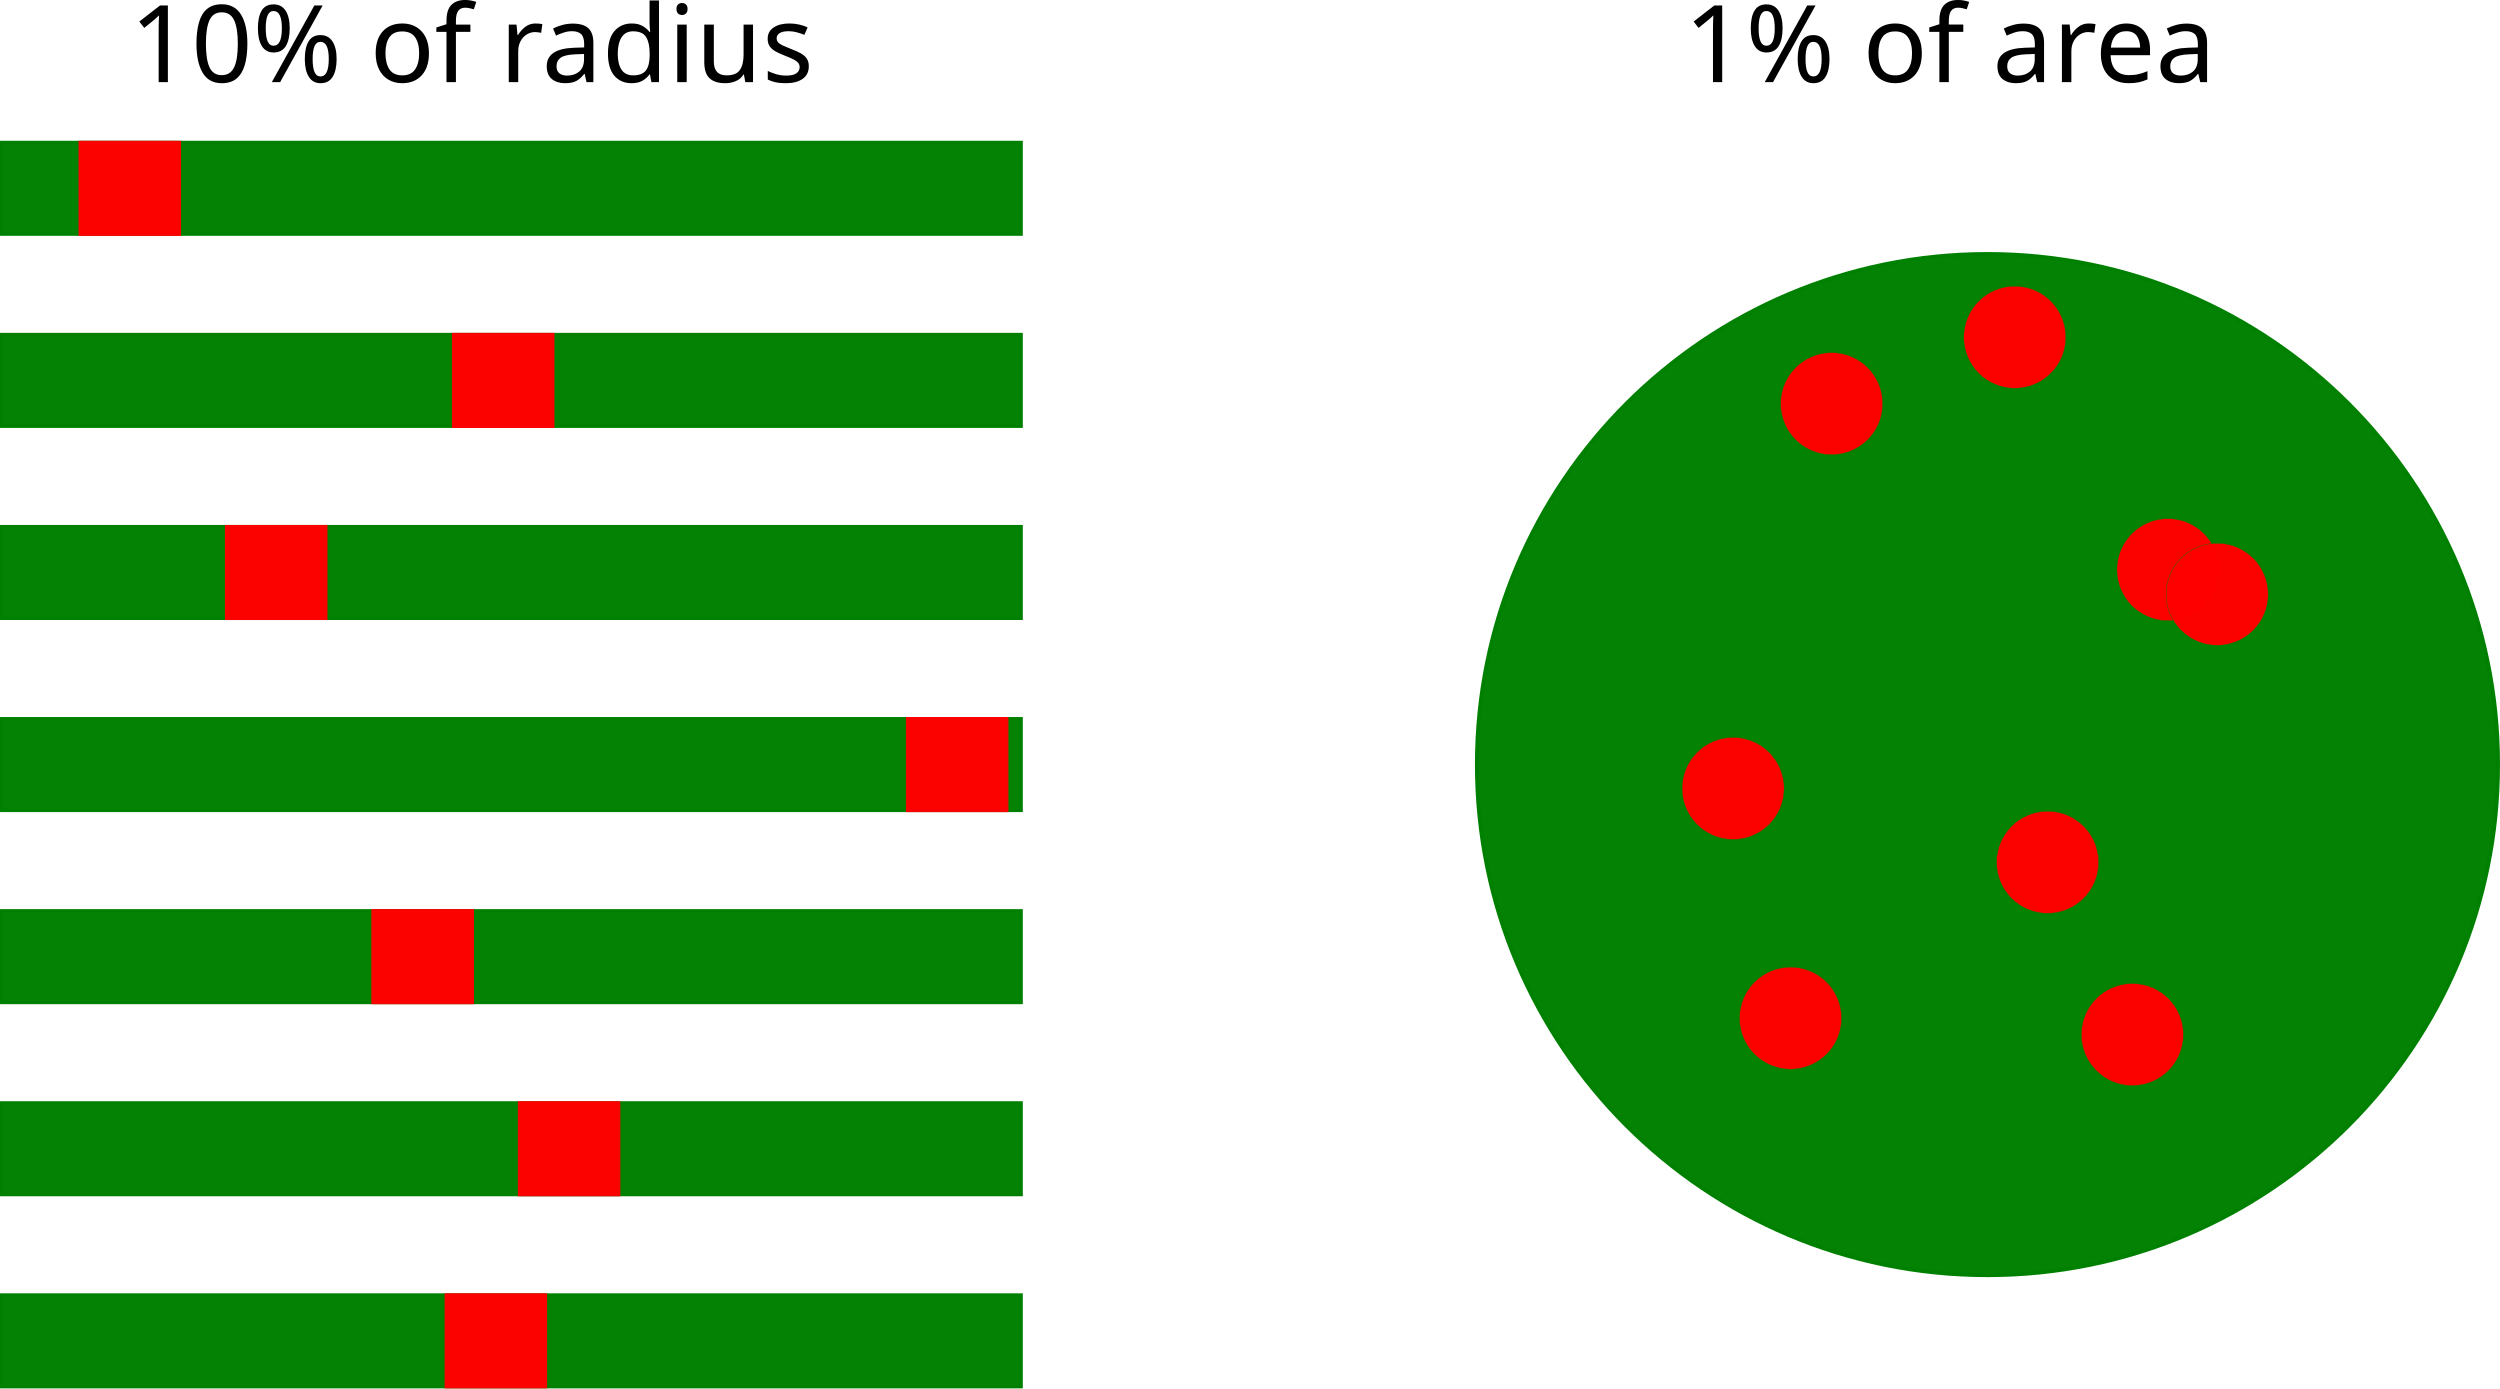
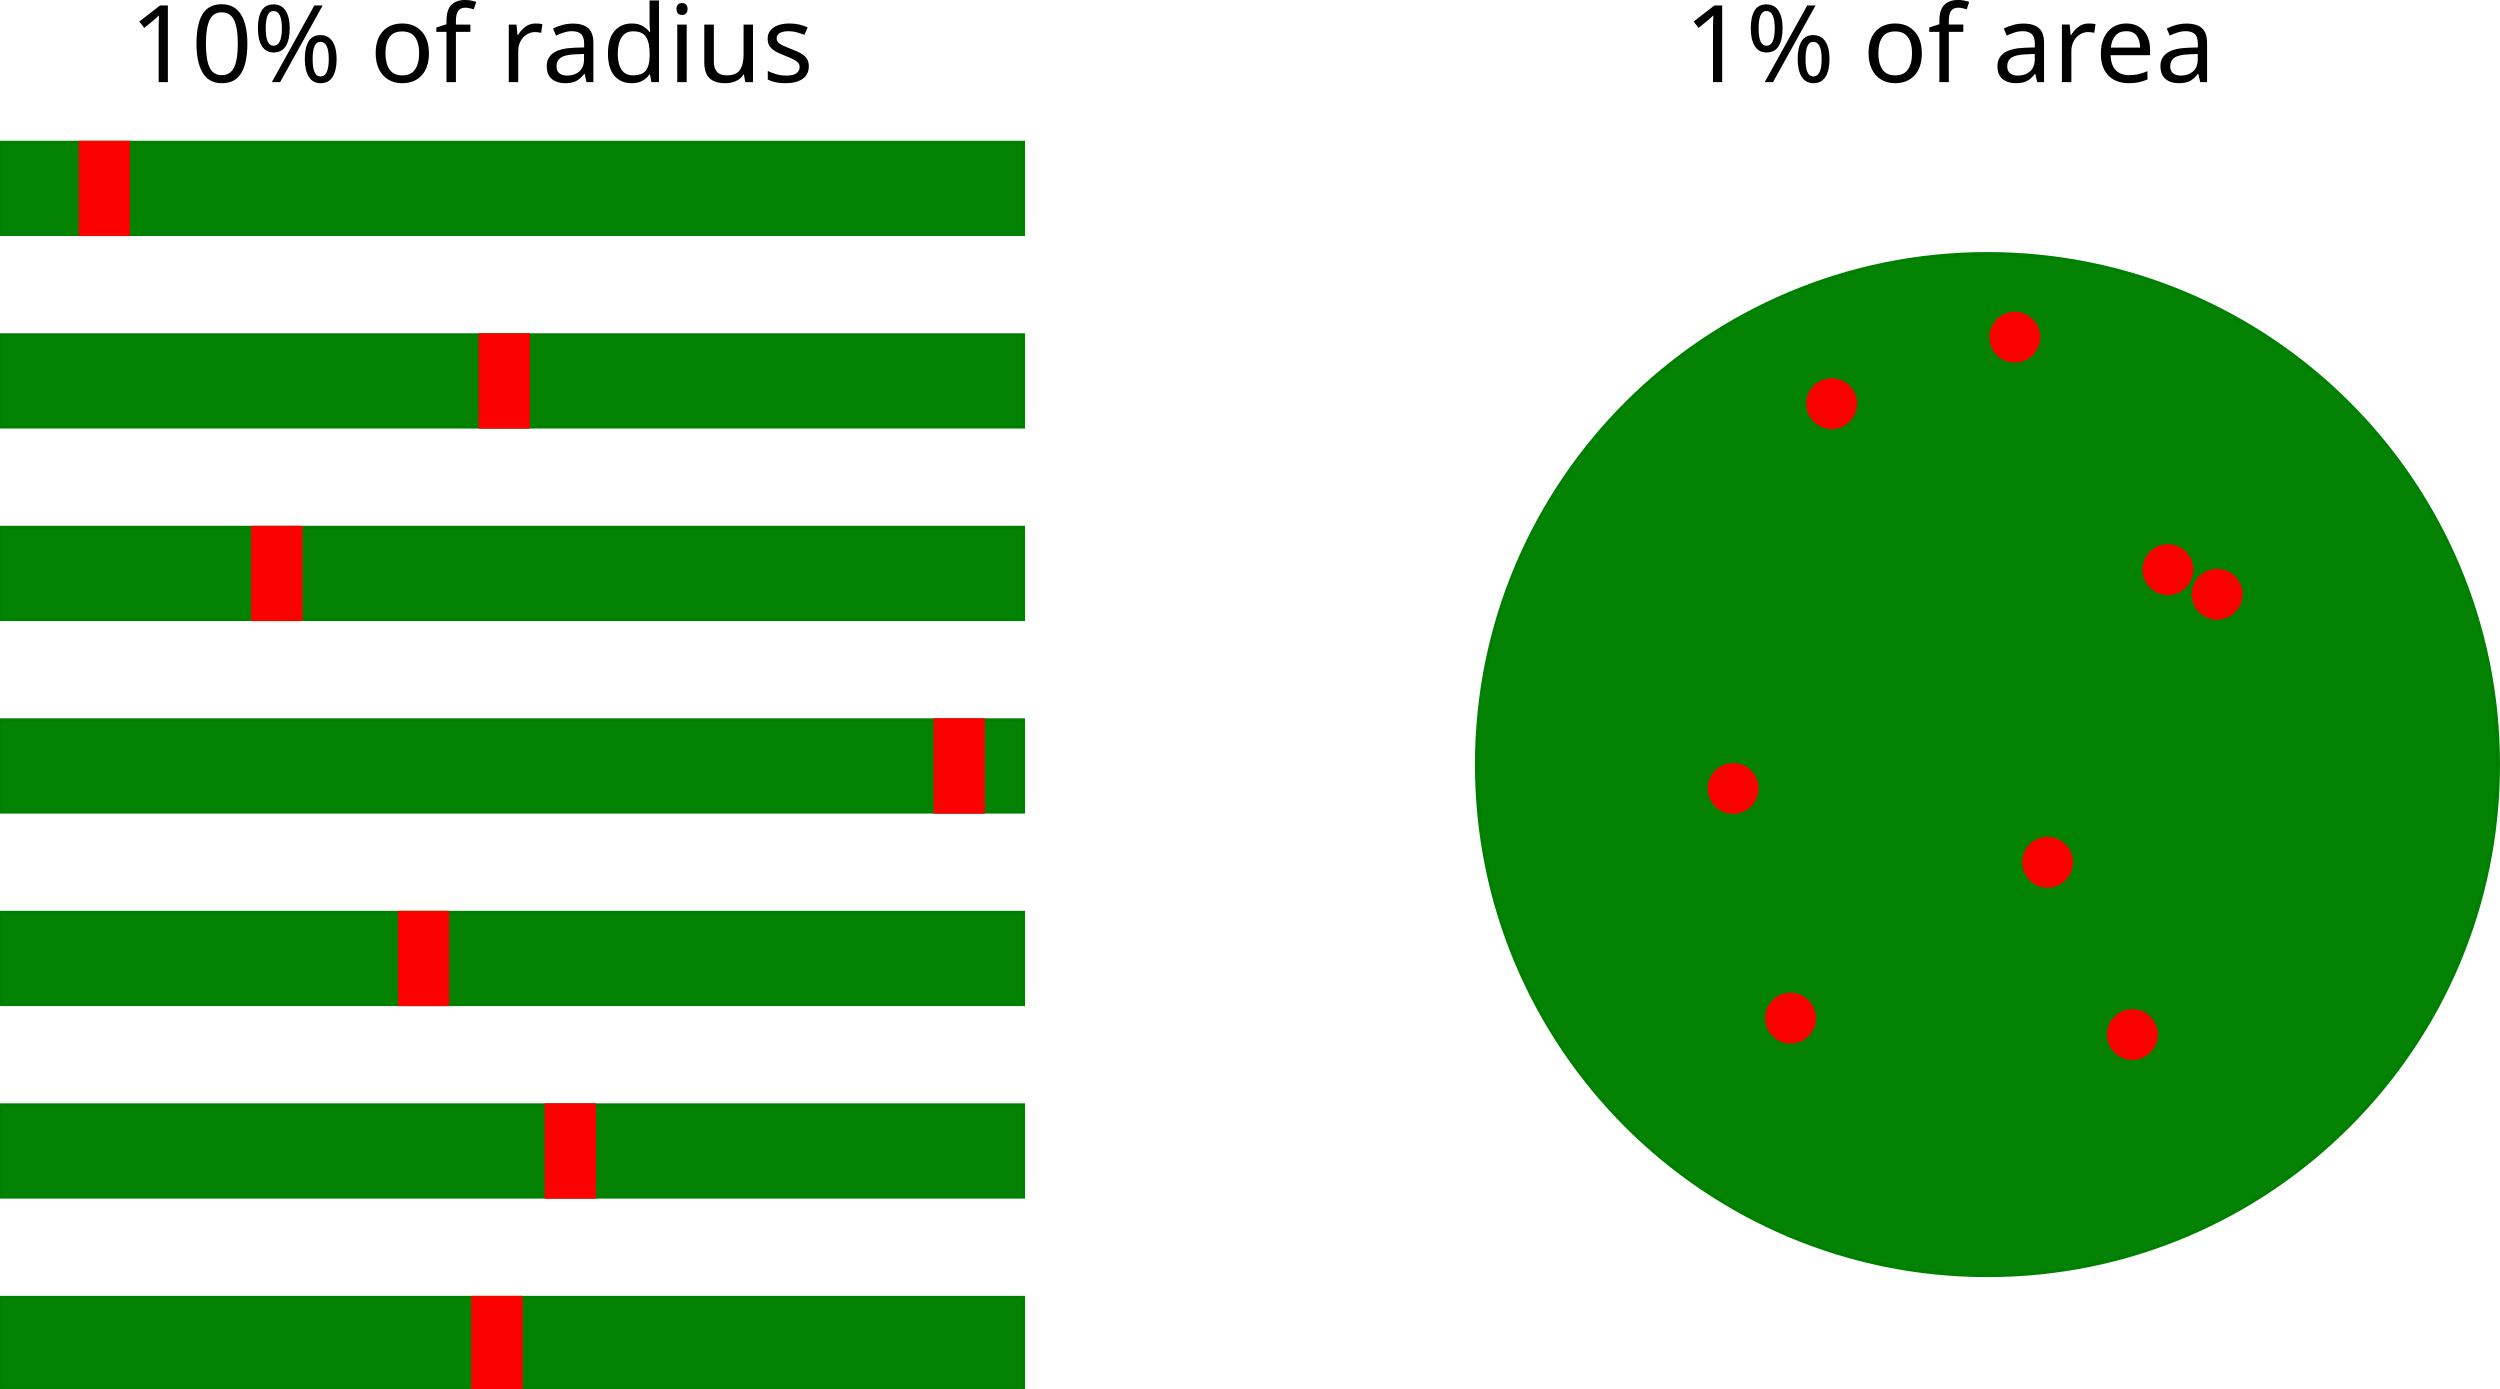
<svg xmlns="http://www.w3.org/2000/svg" xmlns:ns1="https://launchpad.net/jessyink" viewBox="0 0 682.878 379.244" height="379.244" width="682.878" id="svg1275" version="1.1">
  <defs id="defs1279">
    <marker style="overflow:visible" id="Arrow1Lend" refX="0" refY="0" orient="auto">
      <path transform="matrix(-0.8,0,0,-0.8,-10,0)" style="fill:#000000;fill-opacity:1;fill-rule:evenodd;stroke:#000000;stroke-width:1pt;stroke-opacity:1" d="M 0,0 5,-5 -12.5,0 5,5 Z" id="path1614" />
    </marker>
  </defs>
  <text xml:space="preserve" style="font-style:normal;font-weight:normal;font-size:29.333px;line-height:1.25;font-family:sans-serif;display:inline;fill:#000000;fill-opacity:1;stroke:none" x="35.45" y="22.43" id="text1326" ns1:effectIn="name:appear;order:3;length:800">
    <tspan id="tspan1324" x="35.45" y="22.43">10% of radius</tspan>
  </text>
-   <g transform="translate(-75.63586,-15.45428)" id="g3118">
+   <g transform="matrix(1.002203,0,0,1.002203,-75.80249,-15.57304)" id="g3118">
    <g id="g3012">
      <rect style="display:inline;fill:#008000;fill-opacity:0.984;stroke:#008000;stroke-width:0.855" id="rect1307" width="278.529" height="25.106" x="76.064" y="54.332" />
-       <rect y="54.041" x="97.219" height="25.699" width="27.727" id="rect1307-2" style="display:inline;fill:#ff0000;fill-opacity:0.984;stroke:#ff0000;stroke-width:0.273" />
+       <rect y="54.001" x="97.178" height="25.78" width="13.776" id="rect1307-2" style="display:inline;fill:#ff0000;fill-opacity:0.984;stroke:#ff0000;stroke-width:0.193" />
    </g>
    <rect style="display:inline;fill:#008000;fill-opacity:0.984;stroke:#008000;stroke-width:0.855" id="rect1307-3" width="278.529" height="25.106" x="76.064" y="106.803" />
-     <rect y="106.511" x="199.219" height="25.699" width="27.727" id="rect1307-2-9" style="display:inline;fill:#ff0000;fill-opacity:0.984;stroke:#ff0000;stroke-width:0.273" />
+     <rect y="106.471" x="206.179" height="25.779" width="13.807" id="rect1307-2-9" style="display:inline;fill:#ff0000;fill-opacity:0.984;stroke:#ff0000;stroke-width:0.193" />
    <rect style="display:inline;fill:#008000;fill-opacity:0.984;stroke:#008000;stroke-width:0.855" id="rect1307-37" width="278.529" height="25.106" x="76.064" y="159.273" />
-     <rect y="158.982" x="137.219" height="25.699" width="27.727" id="rect1307-2-5" style="display:inline;fill:#ff0000;fill-opacity:0.984;stroke:#ff0000;stroke-width:0.273" />
+     <rect y="158.942" x="144.179" height="25.779" width="13.807" id="rect1307-2-5" style="display:inline;fill:#ff0000;fill-opacity:0.984;stroke:#ff0000;stroke-width:0.193" />
    <rect style="display:inline;fill:#008000;fill-opacity:0.984;stroke:#008000;stroke-width:0.855" id="rect1307-21" width="278.529" height="25.106" x="76.064" y="211.743" />
-     <rect y="211.452" x="323.219" height="25.699" width="27.727" id="rect1307-2-8" style="display:inline;fill:#ff0000;fill-opacity:0.984;stroke:#ff0000;stroke-width:0.273" />
+     <rect y="211.412" x="330.179" height="25.779" width="13.807" id="rect1307-2-8" style="display:inline;fill:#ff0000;fill-opacity:0.984;stroke:#ff0000;stroke-width:0.193" />
    <rect style="display:inline;fill:#008000;fill-opacity:0.984;stroke:#008000;stroke-width:0.855" id="rect1307-5" width="278.529" height="25.106" x="76.064" y="264.213" />
-     <rect y="263.922" x="177.219" height="25.699" width="27.727" id="rect1307-2-58" style="display:inline;fill:#ff0000;fill-opacity:0.984;stroke:#ff0000;stroke-width:0.273" />
+     <rect y="263.882" x="184.179" height="25.779" width="13.807" id="rect1307-2-58" style="display:inline;fill:#ff0000;fill-opacity:0.984;stroke:#ff0000;stroke-width:0.193" />
    <rect style="display:inline;fill:#008000;fill-opacity:0.984;stroke:#008000;stroke-width:0.855" id="rect1307-6" width="278.529" height="25.106" x="76.064" y="316.683" />
-     <rect y="316.392" x="217.219" height="25.699" width="27.727" id="rect1307-2-7" style="display:inline;fill:#ff0000;fill-opacity:0.984;stroke:#ff0000;stroke-width:0.273" />
+     <rect y="316.352" x="224.179" height="25.779" width="13.807" id="rect1307-2-7" style="display:inline;fill:#ff0000;fill-opacity:0.984;stroke:#ff0000;stroke-width:0.193" />
    <rect style="display:inline;fill:#008000;fill-opacity:0.984;stroke:#008000;stroke-width:0.855" id="rect1307-4" width="278.529" height="25.106" x="76.064" y="369.154" />
-     <rect y="368.862" x="197.219" height="25.699" width="27.727" id="rect1307-2-1" style="display:inline;fill:#ff0000;fill-opacity:0.984;stroke:#ff0000;stroke-width:0.273" />
+     <rect y="368.822" x="204.179" height="25.779" width="13.807" id="rect1307-2-1" style="display:inline;fill:#ff0000;fill-opacity:0.984;stroke:#ff0000;stroke-width:0.193" />
  </g>
  <g transform="translate(-75.63586,-15.45428)" id="layer2" ns1:masterSlide="masterSlide" />
  <g transform="translate(-75.63586,-15.45428)" id="layer3" style="display:inline">
    <ellipse style="fill:#008000;fill-opacity:0.984;stroke:#008000;stroke-width:1.061" id="path1455" cx="618.514" cy="224.302" rx="139.469" ry="139.469" ns1:effectIn="name:appear;order:1;length:300" />
-     <ellipse ry="13.947" rx="13.947" cy="125.719" cx="575.956" id="path1455-5" style="fill:#ff0000;fill-opacity:0.984;stroke:#008000;stroke-width:0.106" ns1:effectIn="name:fade;order:1;length:800" ns1:effectOut="name:fade;order:2;length:800" />
+     <ellipse ry="6.973" rx="6.973" cy="125.719" cx="575.956" id="path1455-5" style="fill:#ff0000;fill-opacity:0.984;stroke:#008000;stroke-width:0.053" ns1:effectIn="name:fade;order:1;length:800" ns1:effectOut="name:fade;order:2;length:800" />
    <text ns1:effectIn="name:appear;order:10;length:300" id="text1326-9" y="37.884" x="535.649" style="font-style:normal;font-weight:normal;font-size:29.333px;line-height:1.25;font-family:sans-serif;display:inline;fill:#000000;fill-opacity:1;stroke:none" xml:space="preserve">
      <tspan y="37.884" x="535.649" id="tspan1324-8">1% of area</tspan>
    </text>
-     <ellipse style="fill:#ff0000;fill-opacity:0.984;stroke:#008000;stroke-width:0.106" id="path1455-5-4" cx="667.81" cy="171.061" rx="13.947" ry="13.947" ns1:effectIn="name:fade;order:6;length:800" ns1:effectOut="name:fade;order:7;length:800" />
-     <ellipse style="fill:#ff0000;fill-opacity:0.984;stroke:#008000;stroke-width:0.106" id="path1455-5-0" cx="549.038" cy="230.82" rx="13.947" ry="13.947" ns1:effectIn="name:fade;order:5;length:800" ns1:effectOut="name:fade;order:6;length:800" />
-     <ellipse style="fill:#ff0000;fill-opacity:0.984;stroke:#008000;stroke-width:0.106" id="path1455-5-5" cx="658.099" cy="298.049" rx="13.947" ry="13.947" ns1:effectIn="name:appear;order:9;length:300" />
-     <ellipse style="fill:#ff0000;fill-opacity:0.984;stroke:#008000;stroke-width:0.106" id="path1455-5-6" cx="634.942" cy="250.989" rx="13.947" ry="13.947" ns1:effectIn="name:fade;order:2;length:800" ns1:effectOut="name:fade;order:3;length:800" />
-     <ellipse style="fill:#ff0000;fill-opacity:0.984;stroke:#008000;stroke-width:0.106" id="path1455-5-8" cx="681.255" cy="177.784" rx="13.947" ry="13.947" ns1:effectIn="name:fade;order:8;length:300" ns1:effectOut="name:fade;order:9;length:200" />
-     <ellipse style="fill:#ff0000;fill-opacity:0.984;stroke:#008000;stroke-width:0.106" id="path1455-5-53" cx="625.978" cy="107.567" rx="13.947" ry="13.947" ns1:effectIn="name:fade;order:4;length:800" ns1:effectOut="name:fade;order:5;length:800" />
-     <ellipse style="fill:#ff0000;fill-opacity:0.984;stroke:#008000;stroke-width:0.106" id="path1455-5-7" cx="564.725" cy="293.567" rx="13.947" ry="13.947" ns1:effectIn="name:fade;order:7;length:300" ns1:effectOut="name:fade;order:8;length:200" />
+     <ellipse style="fill:#ff0000;fill-opacity:0.984;stroke:#008000;stroke-width:0.053" id="path1455-5-4" cx="667.81" cy="171.061" rx="6.973" ry="6.973" ns1:effectIn="name:fade;order:6;length:800" ns1:effectOut="name:fade;order:7;length:800" />
+     <ellipse style="fill:#ff0000;fill-opacity:0.984;stroke:#008000;stroke-width:0.053" id="path1455-5-0" cx="549.038" cy="230.82" rx="6.973" ry="6.973" ns1:effectIn="name:fade;order:5;length:800" ns1:effectOut="name:fade;order:6;length:800" />
+     <ellipse style="fill:#ff0000;fill-opacity:0.984;stroke:#008000;stroke-width:0.053" id="path1455-5-5" cx="658.099" cy="298.049" rx="6.973" ry="6.973" ns1:effectIn="name:appear;order:9;length:300" />
+     <ellipse style="fill:#ff0000;fill-opacity:0.984;stroke:#008000;stroke-width:0.053" id="path1455-5-6" cx="634.942" cy="250.989" rx="6.973" ry="6.973" ns1:effectIn="name:fade;order:2;length:800" ns1:effectOut="name:fade;order:3;length:800" />
+     <ellipse style="fill:#ff0000;fill-opacity:0.984;stroke:#008000;stroke-width:0.053" id="path1455-5-8" cx="681.255" cy="177.784" rx="6.973" ry="6.973" ns1:effectIn="name:fade;order:8;length:300" ns1:effectOut="name:fade;order:9;length:200" />
+     <ellipse style="fill:#ff0000;fill-opacity:0.984;stroke:#008000;stroke-width:0.053" id="path1455-5-53" cx="625.978" cy="107.567" rx="6.973" ry="6.973" ns1:effectIn="name:fade;order:4;length:800" ns1:effectOut="name:fade;order:5;length:800" />
+     <ellipse style="fill:#ff0000;fill-opacity:0.984;stroke:#008000;stroke-width:0.053" id="path1455-5-7" cx="564.725" cy="293.567" rx="6.973" ry="6.973" ns1:effectIn="name:fade;order:7;length:300" ns1:effectOut="name:fade;order:8;length:200" />
  </g>
</svg>
